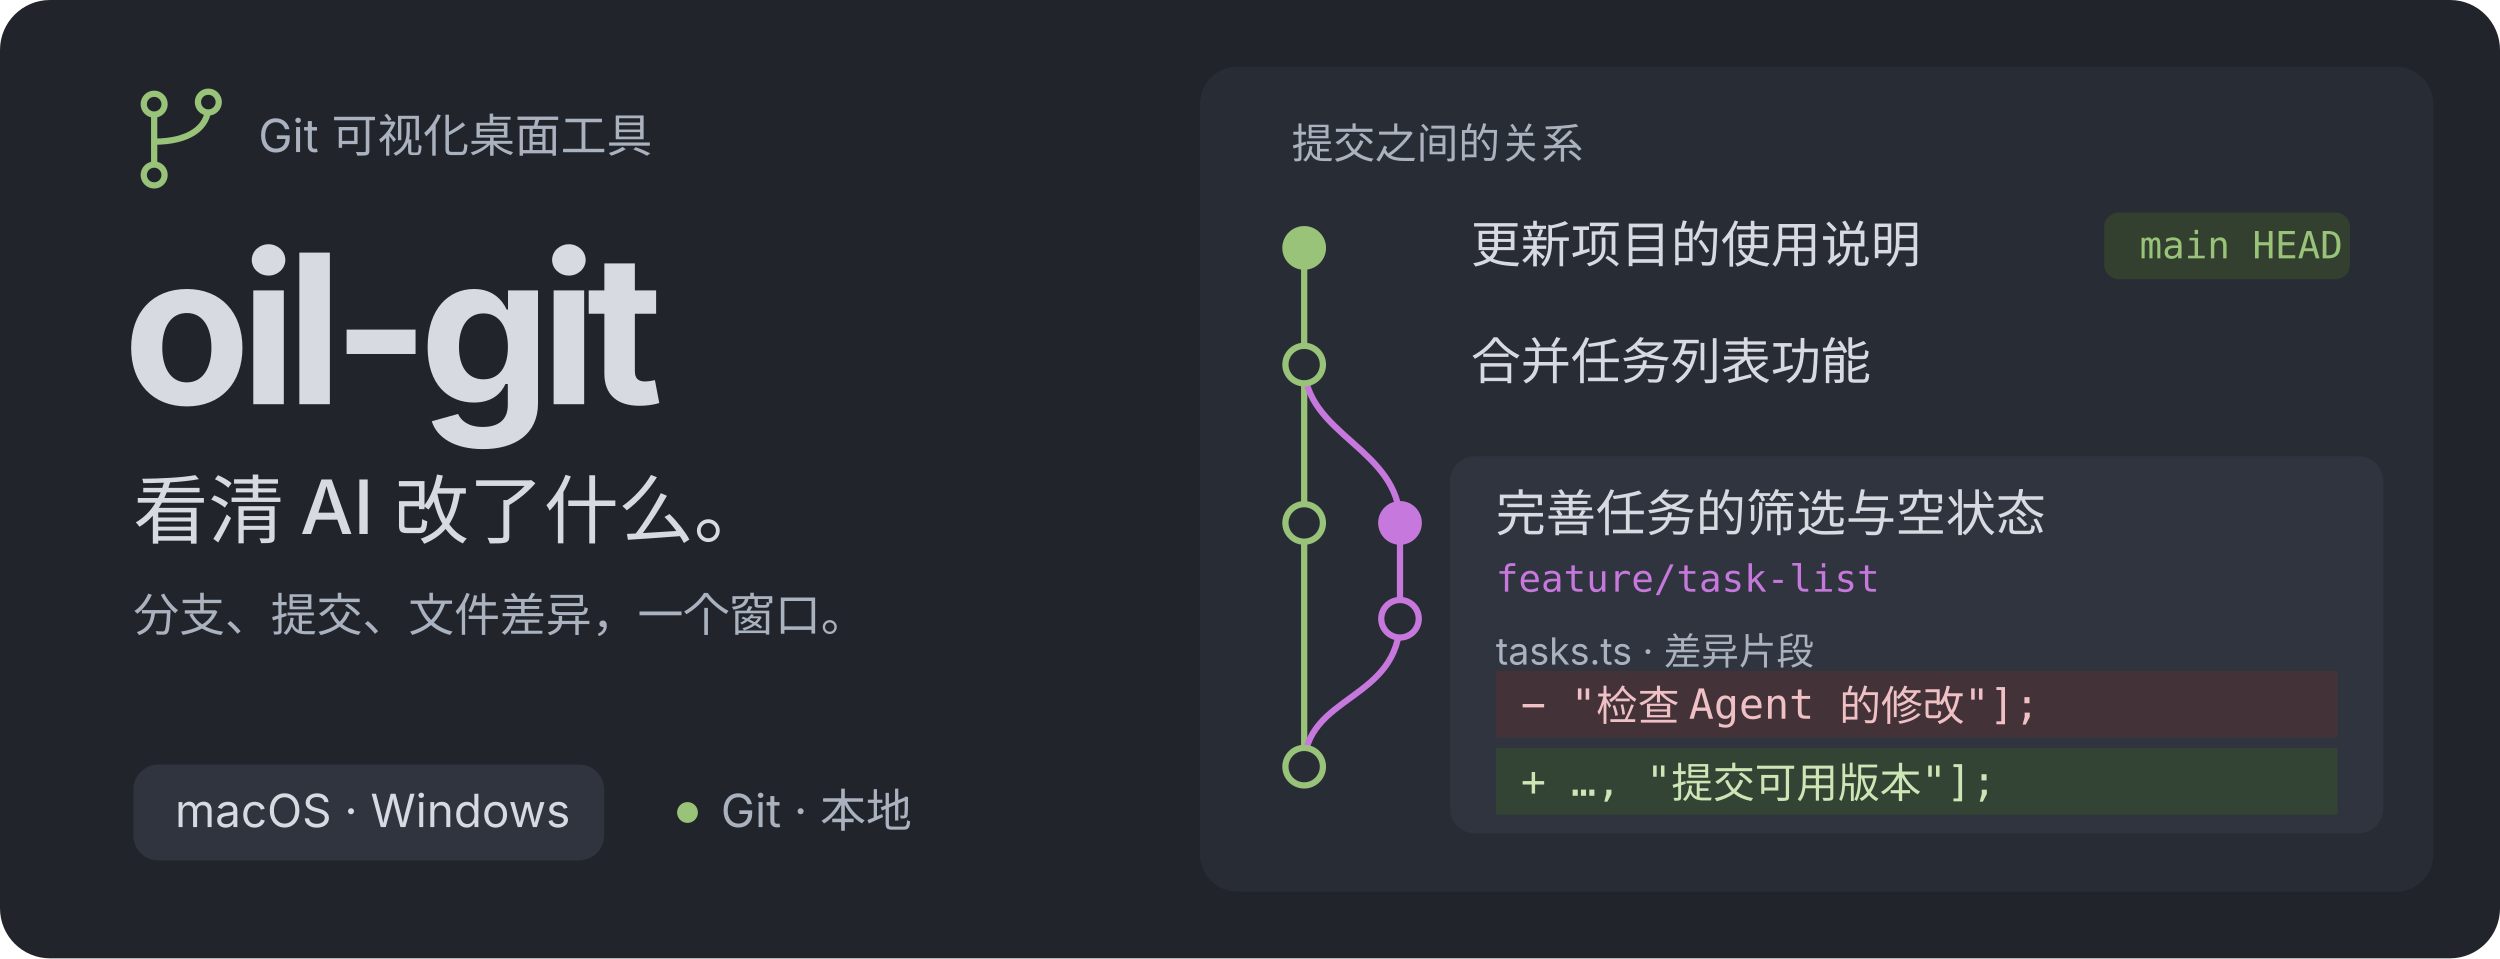
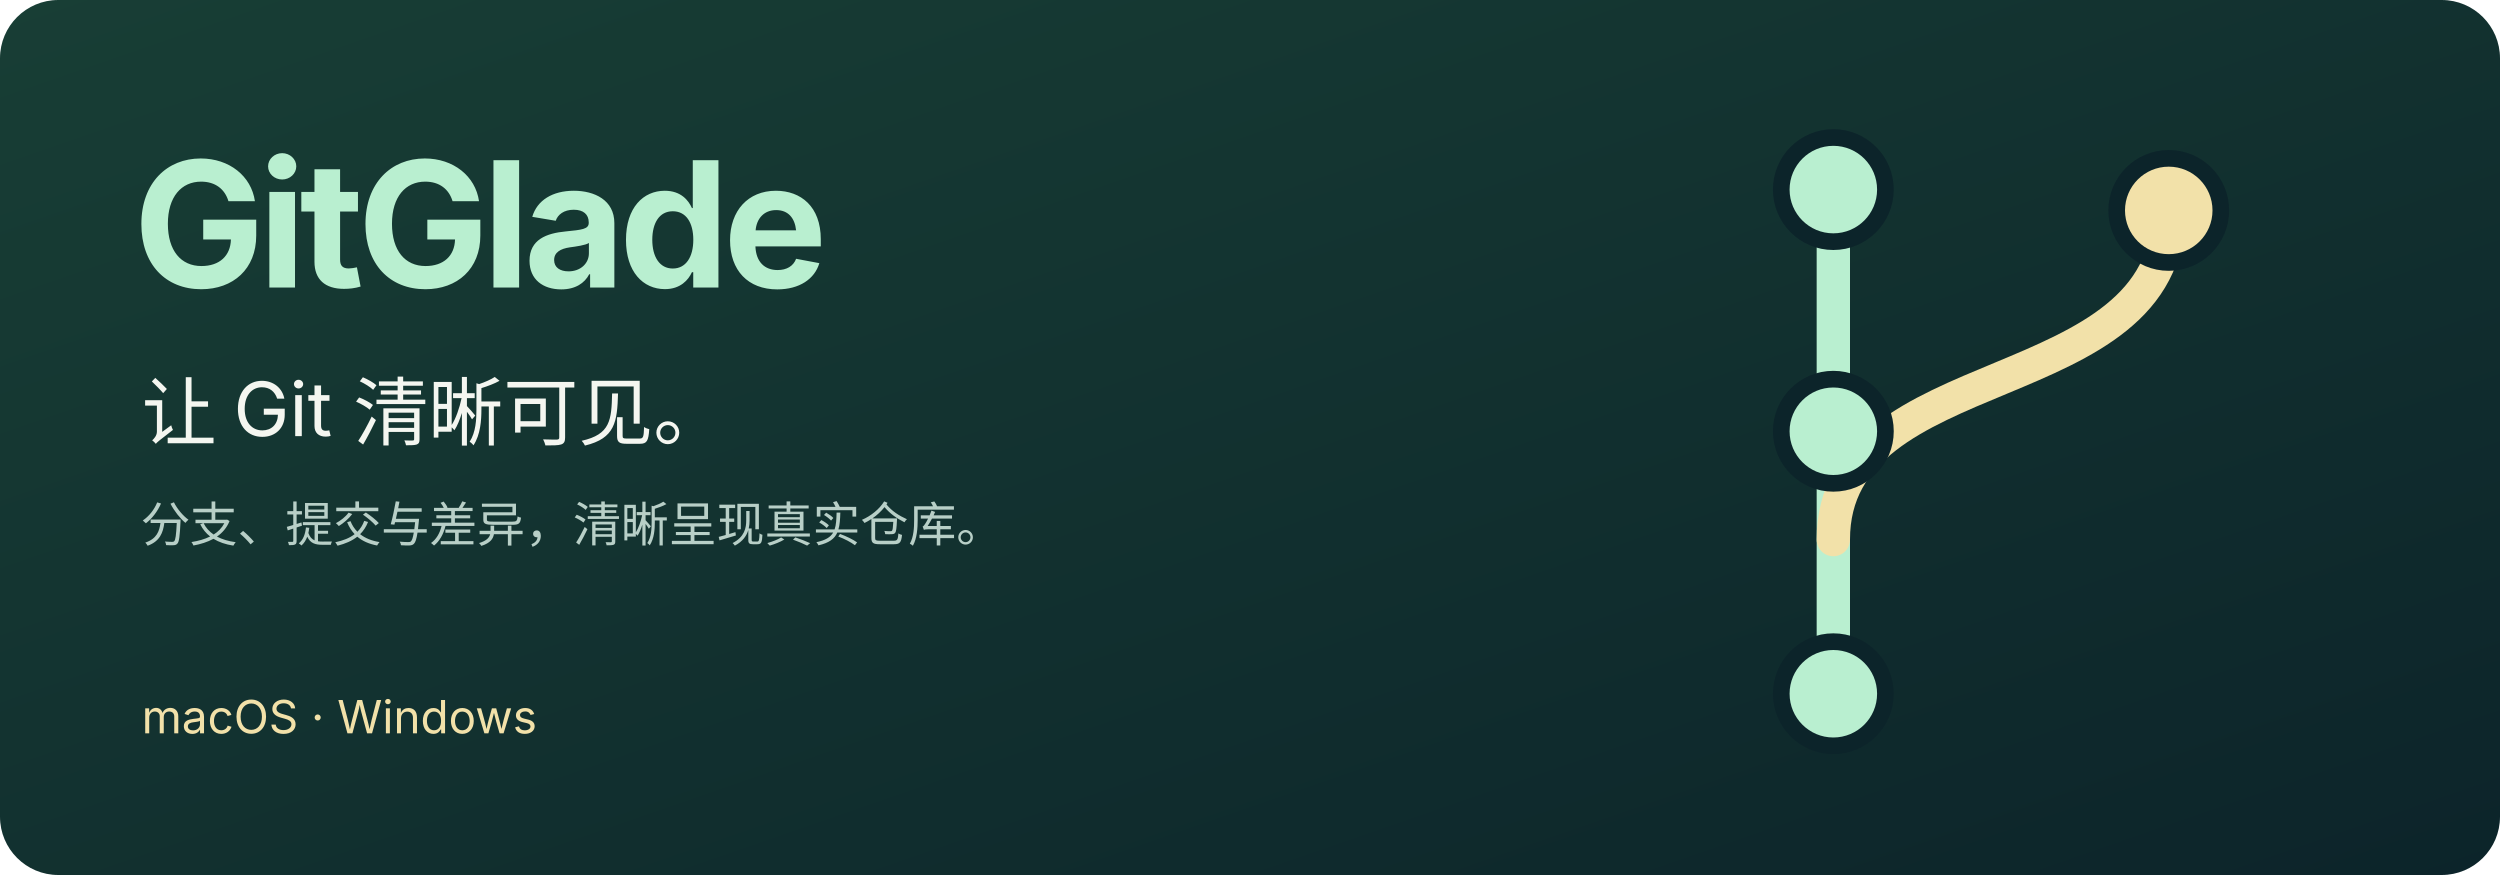
- <svg xmlns="http://www.w3.org/2000/svg" width="1200" height="460" viewBox="0 0 1200 460" role="img" aria-labelledby="title desc">
-   <rect width="1200" height="460" rx="24" fill="#21252b" />
-   <g id="identity" font-family="-apple-system, BlinkMacSystemFont, 'Segoe UI', 'PingFang SC', 'Microsoft YaHei', sans-serif">
-     <g transform="translate(64 44)" fill="none" stroke="#98c379" stroke-width="3" stroke-linecap="round">
-       <path d="M10 9v29m0-14c17 0 26-7 26-17" />
-       <circle cx="10" cy="6" r="5" fill="#21252b" />
-       <circle cx="10" cy="40" r="5" fill="#21252b" />
-       <circle cx="36" cy="5" r="5" fill="#21252b" />
-     </g>
-     <text x="124" y="73" font-size="22" fill="#abb2bf">Git 可视化桌面工具</text>
-     <text x="59" y="194" font-size="100" font-weight="700" letter-spacing="-5" fill="#d7dae0">oil-git</text>
-     <text x="64" y="258" font-size="36" font-weight="500" fill="#d7dae0">看清 AI 改了什么。</text>
-     <text x="64" y="303" font-size="22" fill="#abb2bf">分支、提交、文件差异，一个窗口。</text>
-     <g id="platforms" transform="translate(64 367)">
-       <rect width="226" height="46" rx="12" fill="#2f343e" />
-       <text x="20" y="30" font-size="22" fill="#d7dae0">macOS · Windows</text>
-       <circle cx="266" cy="23" r="5" fill="#98c379" />
-       <text x="282" y="30" font-size="22" fill="#abb2bf">Git · 本地</text>
-     </g>
+ <svg xmlns="http://www.w3.org/2000/svg" width="1200" height="420" viewBox="0 0 1200 420" role="img" aria-labelledby="title desc">
+   <defs>
+     <linearGradient id="bg" x2="1" y2="1">
+       <stop stop-color="#183e35" />
+       <stop offset="1" stop-color="#0c242a" />
+     </linearGradient>
+   </defs>
+   <rect width="1200" height="420" rx="28" fill="url(#bg)" />
+   <g font-family="-apple-system,BlinkMacSystemFont,Segoe UI,PingFang SC,Microsoft YaHei,sans-serif">
+     <text x="64" y="138" fill="#b9efd0" font-size="84" font-weight="700" letter-spacing="-3">GitGlade</text>
+     <text x="68" y="211" fill="#f4f6f0" font-size="36">让 Git 清晰可见。</text>
+     <text x="68" y="260" fill="#b8cfc7" font-size="23">分支、提交与差异，清晰呈现真实仓库。</text>
+     <text x="68" y="352" fill="#f2e1a9" font-size="22">macOS · Windows</text>
  </g>
-   <g id="repository" font-family="-apple-system, BlinkMacSystemFont, 'Segoe UI', 'PingFang SC', 'Microsoft YaHei', sans-serif">
-     <rect x="576" y="32" width="592" height="396" rx="18" fill="#282c34" />
-     <text x="620" y="76" font-size="20" fill="#abb2bf">提交之间的关系</text>
-     <g id="commit-edges" fill="none" stroke-width="3" stroke-linecap="round">
-       <path d="M626 119v56c0 32 0 48 0 76v117" stroke="#98c379" />
-       <path d="M626 175c0 34 46 40 46 76v46c0 40-46 36-46 71" stroke="#c678dd" />
-     </g>
-     <g id="commit-nodes" stroke-width="3">
-       <circle cx="626" cy="119" r="9" fill="#98c379" stroke="#98c379" />
-       <circle cx="626" cy="175" r="9" fill="#282c34" stroke="#98c379" />
-       <circle cx="626" cy="251" r="9" fill="#282c34" stroke="#98c379" />
-       <circle cx="672" cy="251" r="9" fill="#c678dd" stroke="#c678dd" />
-       <circle cx="672" cy="297" r="9" fill="#282c34" stroke="#c678dd" />
-       <circle cx="626" cy="368" r="9" fill="#282c34" stroke="#98c379" />
-     </g>
-     <g id="head-label">
-       <text x="706" y="126" font-size="24" font-weight="500" fill="#d7dae0">更新项目的使用说明</text>
-       <rect x="1010" y="102" width="118" height="32" rx="7" fill="#33402f" />
-       <text x="1027" y="124" font-size="18" font-family="ui-monospace, Menlo, monospace" fill="#98c379">main HEAD</text>
-     </g>
-     <text x="706" y="182" font-size="24" fill="#d7dae0">合并任务列表功能</text>
-     <g id="selected-commit">
-       <rect x="696" y="219" width="448" height="181" rx="12" fill="#2f343e" />
-       <text x="718" y="255" font-size="24" font-weight="500" fill="#d7dae0">完善任务的筛选与空状态</text>
-       <text x="718" y="284" font-size="18" font-family="ui-monospace, Menlo, monospace" fill="#c678dd">feature/task-list</text>
-       <text x="718" y="319" font-size="18" fill="#abb2bf">tasks.ts · 差异片段</text>
-       <path d="M718 338h404" stroke="#443239" stroke-width="32" />
-       <text x="730" y="345" font-size="20" font-family="ui-monospace, Menlo, 'PingFang SC', monospace" fill="#efc0c4">− "检查 Agent 的修改"];</text>
-       <path d="M718 375h404" stroke="#334334" stroke-width="32" />
-       <text x="730" y="382" font-size="20" font-family="ui-monospace, Menlo, 'PingFang SC', monospace" fill="#cde6b6">+ …, "提交可用版本"];</text>
-     </g>
+   <g fill="none" stroke-linecap="round" stroke-width="16">
+     <path d="M880 91v242" stroke="#b9efd0" />
+     <path d="M880 259c0-89 161-65 161-158" stroke="#f2e1a9" />
+   </g>
+   <g stroke="#0c242a" stroke-width="8">
+     <circle cx="880" cy="91" r="25" fill="#b9efd0" />
+     <circle cx="880" cy="207" r="25" fill="#b9efd0" />
+     <circle cx="880" cy="333" r="25" fill="#b9efd0" />
+     <circle cx="1041" cy="101" r="25" fill="#f2e1a9" />
  </g>
</svg>
